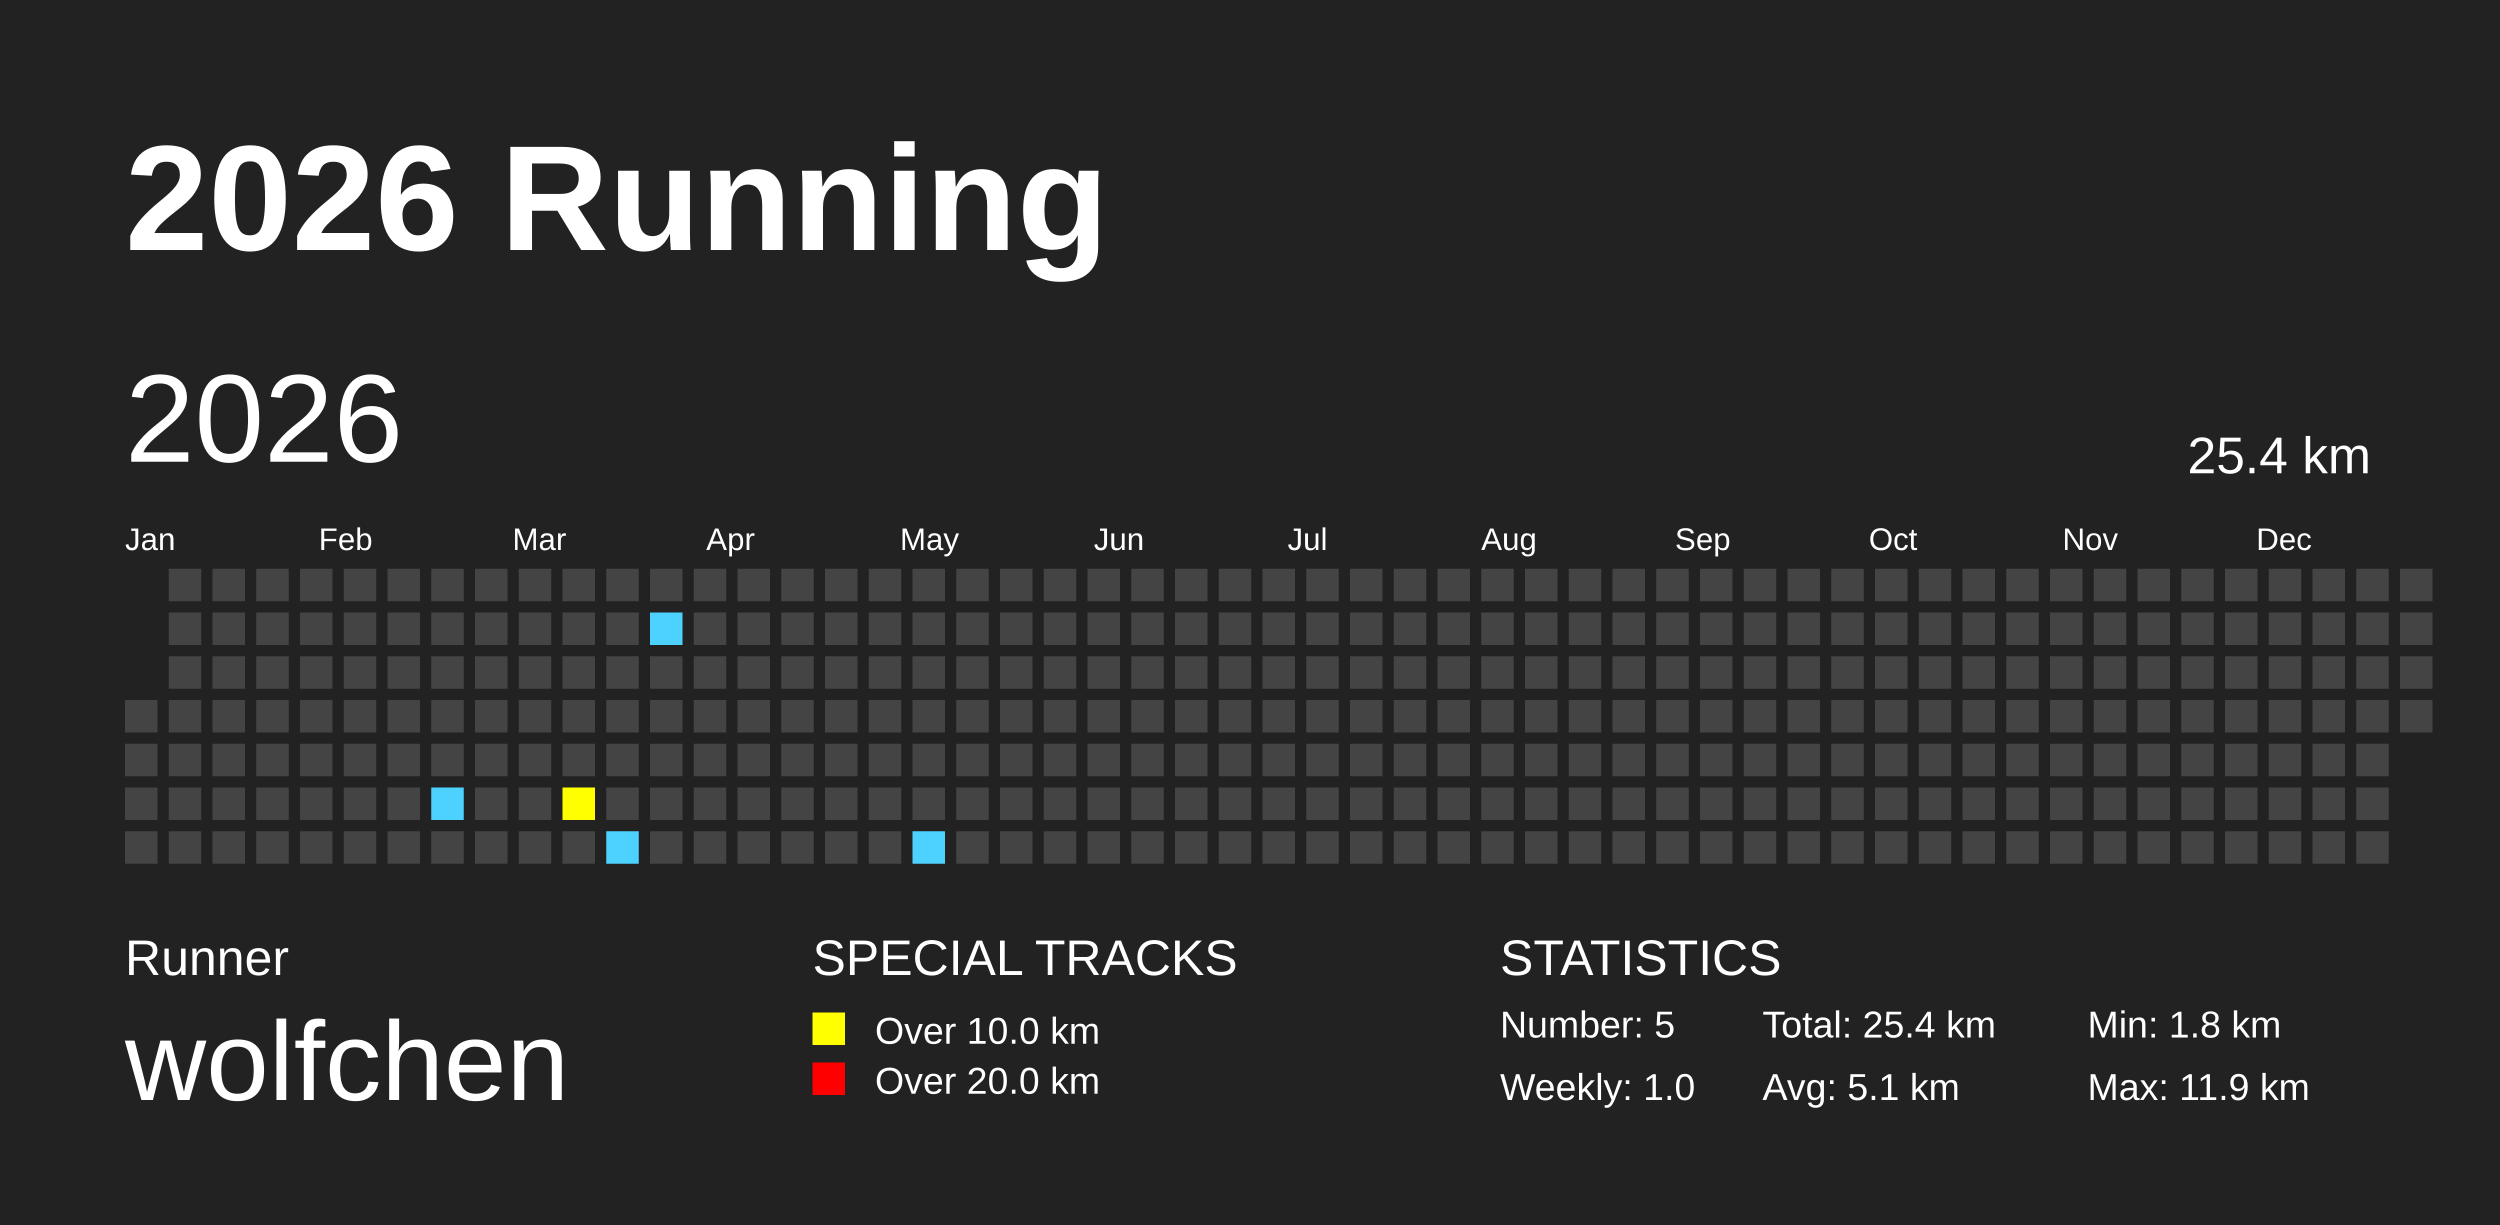
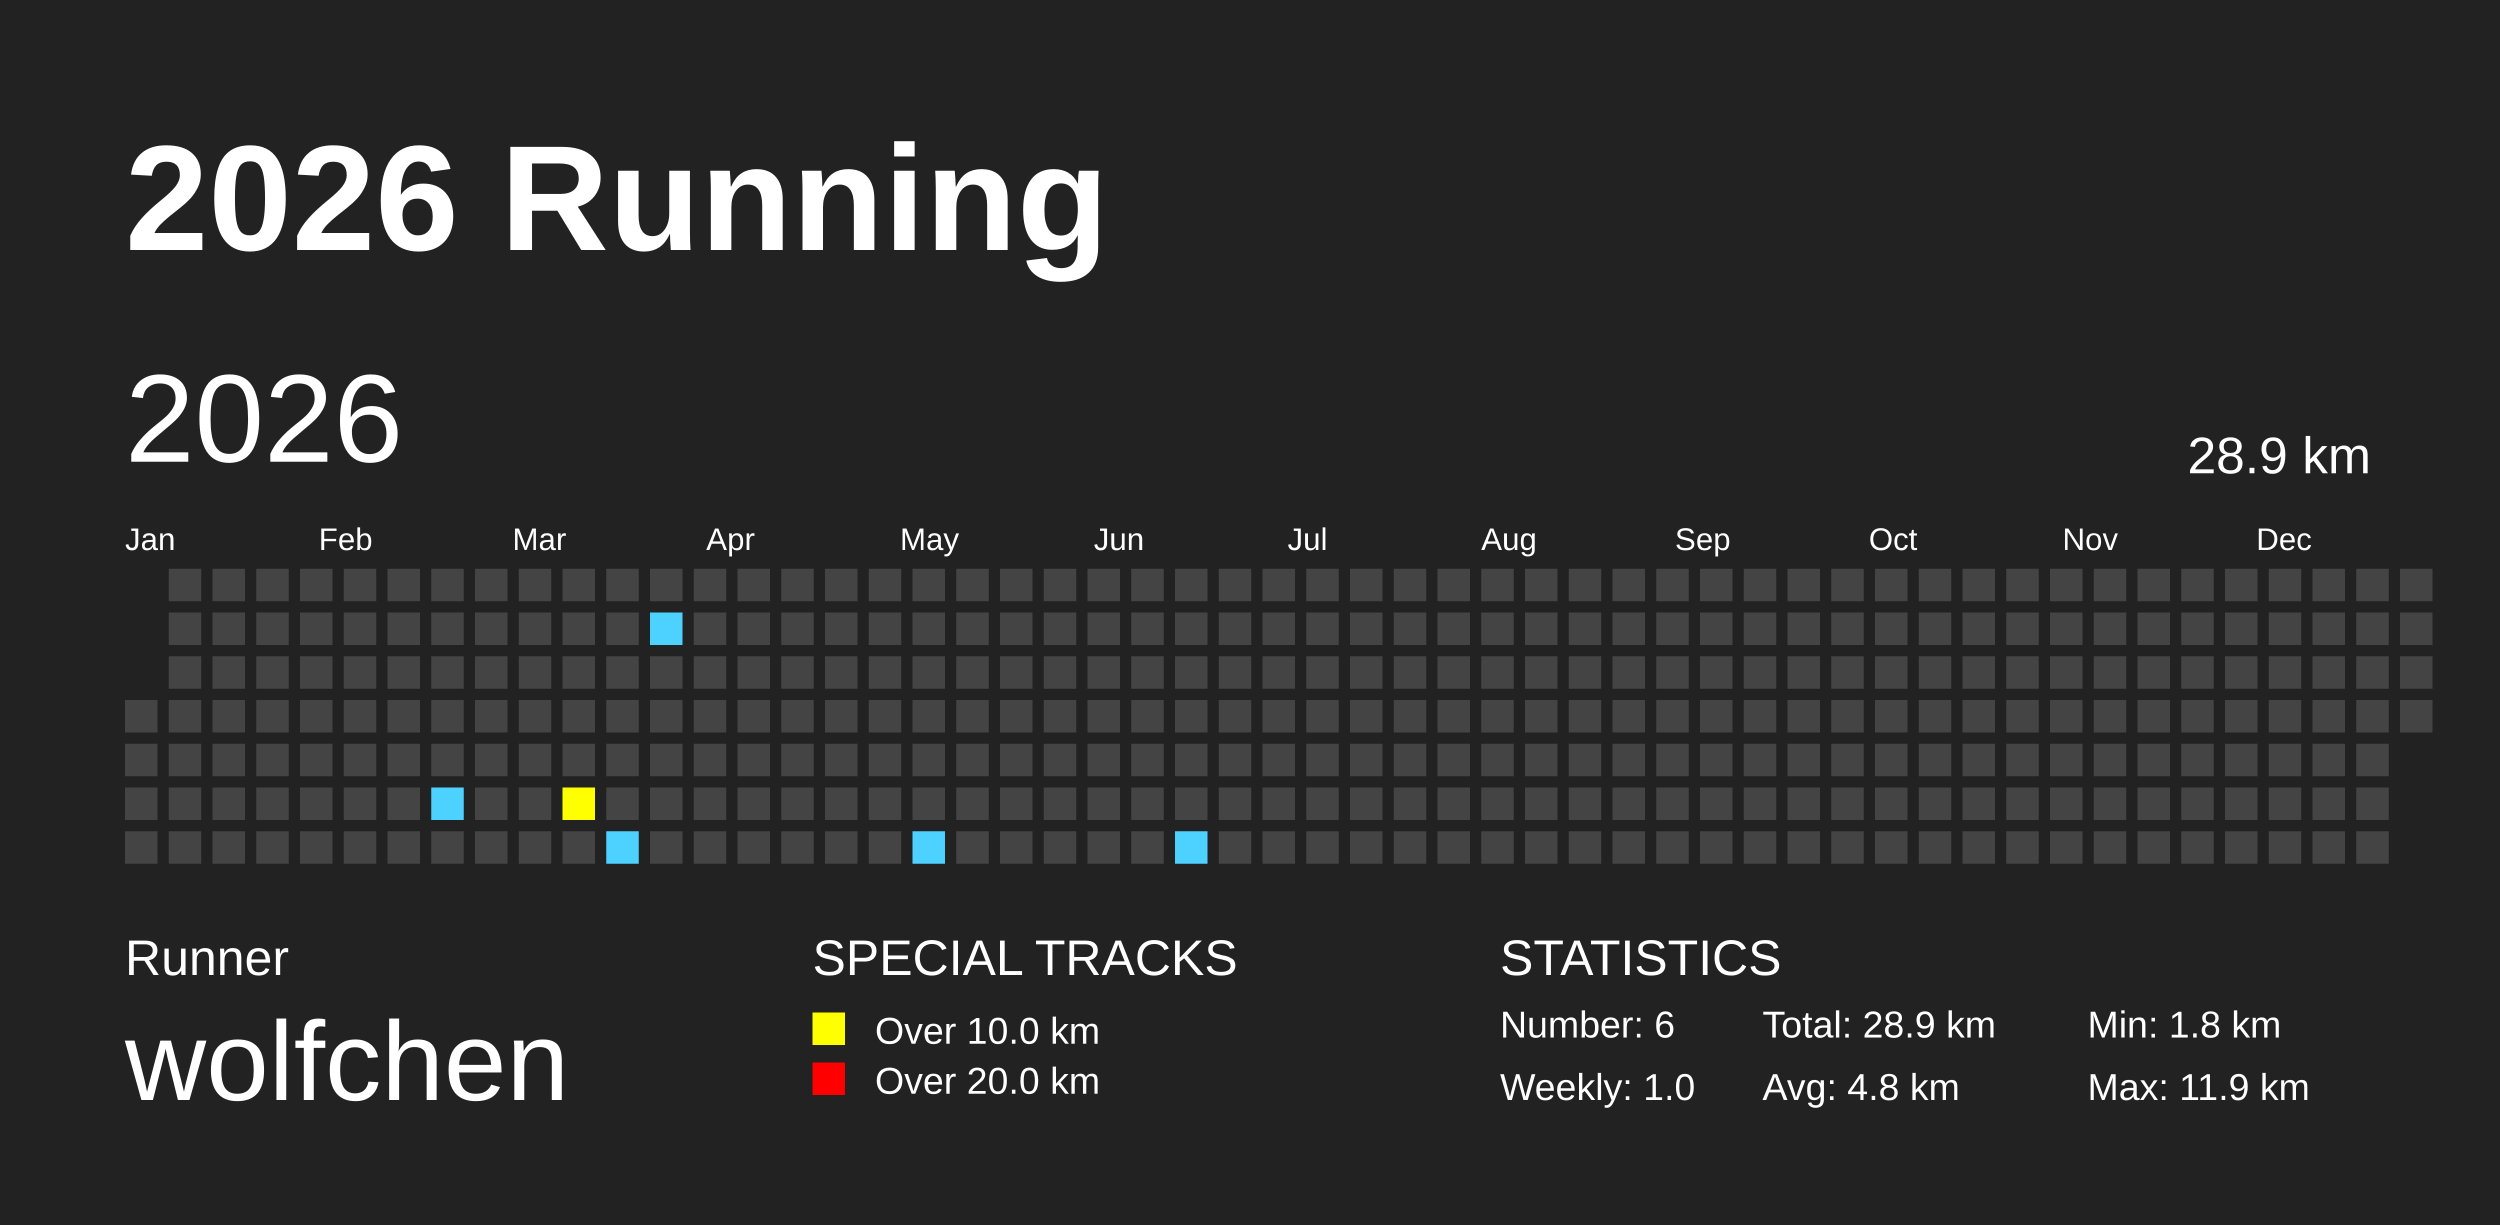
<svg xmlns="http://www.w3.org/2000/svg" baseProfile="full" height="98mm" version="1.1" viewBox="0,0,200,98" width="200mm">
  <defs />
  <rect fill="#222222" height="98" width="200" x="0" y="0" />
  <text fill="#FFFFFF" style="font-size:12px; font-family:Arial; font-weight:bold;" x="10" y="20">2026 Running</text>
  <text fill="#FFFFFF" style="font-size:4px; font-family:Arial" x="10" y="78">Runner</text>
  <text fill="#FFFFFF" style="font-size:9px; font-family:Arial" x="10" y="88">wolfchen</text>
  <text fill="#FFFFFF" style="font-size:4px; font-family:Arial" x="65" y="78">SPECIAL TRACKS</text>
  <rect fill="yellow" height="2.6" width="2.6" x="65" y="81" />
  <text fill="#FFFFFF" style="font-size:3px; font-family:Arial" x="70" y="83.5">Over 10.0 km</text>
  <rect fill="red" height="2.6" width="2.6" x="65" y="85" />
  <text fill="#FFFFFF" style="font-size:3px; font-family:Arial" x="70" y="87.5">Over 20.0 km</text>
  <text fill="#FFFFFF" style="font-size:4px; font-family:Arial" x="120" y="78">STATISTICS</text>
-   <text fill="#FFFFFF" style="font-size:3px; font-family:Arial" x="120" y="83">Number: 5</text>
+   <text fill="#FFFFFF" style="font-size:3px; font-family:Arial" x="120" y="83">Number: 6</text>
  <text fill="#FFFFFF" style="font-size:3px; font-family:Arial" x="120" y="88">Weekly: 1.0</text>
-   <text fill="#FFFFFF" style="font-size:3px; font-family:Arial" x="141" y="83">Total: 25.4 km</text>
-   <text fill="#FFFFFF" style="font-size:3px; font-family:Arial" x="141" y="88">Avg: 5.1 km</text>
+   <text fill="#FFFFFF" style="font-size:3px; font-family:Arial" x="141" y="83">Total: 28.9 km</text>
+   <text fill="#FFFFFF" style="font-size:3px; font-family:Arial" x="141" y="88">Avg: 4.8 km</text>
  <text fill="#FFFFFF" style="font-size:3px; font-family:Arial" x="167" y="83">Min: 1.8 km</text>
  <text fill="#FFFFFF" style="font-size:3px; font-family:Arial" x="167" y="88">Max: 11.9 km</text>
  <text dominant-baseline="hanging" fill="#FFFFFF" style="font-size:10.0px; font-family:Arial;" x="10" y="30">2026</text>
-   <text dominant-baseline="hanging" fill="#FFFFFF" style="font-size:4.125px; font-family:Arial;" x="175" y="35">25.4 km</text>
+   <text dominant-baseline="hanging" fill="#FFFFFF" style="font-size:4.125px; font-family:Arial;" x="175" y="35">28.9 km</text>
  <text fill="#FFFFFF" style="font-size:2.5px; font-family:Arial" x="10.0" y="44">Jan</text>
  <text fill="#FFFFFF" style="font-size:2.5px; font-family:Arial" x="25.5" y="44">Feb</text>
  <text fill="#FFFFFF" style="font-size:2.5px; font-family:Arial" x="41.0" y="44">Mar</text>
  <text fill="#FFFFFF" style="font-size:2.5px; font-family:Arial" x="56.5" y="44">Apr</text>
  <text fill="#FFFFFF" style="font-size:2.5px; font-family:Arial" x="72.0" y="44">May</text>
  <text fill="#FFFFFF" style="font-size:2.5px; font-family:Arial" x="87.5" y="44">Jun</text>
  <text fill="#FFFFFF" style="font-size:2.5px; font-family:Arial" x="103.0" y="44">Jul</text>
  <text fill="#FFFFFF" style="font-size:2.5px; font-family:Arial" x="118.5" y="44">Aug</text>
  <text fill="#FFFFFF" style="font-size:2.5px; font-family:Arial" x="134.0" y="44">Sep</text>
  <text fill="#FFFFFF" style="font-size:2.5px; font-family:Arial" x="149.5" y="44">Oct</text>
  <text fill="#FFFFFF" style="font-size:2.5px; font-family:Arial" x="165.0" y="44">Nov</text>
  <text fill="#FFFFFF" style="font-size:2.5px; font-family:Arial" x="180.5" y="44">Dec</text>
  <rect fill="#444444" height="2.6" width="2.6" x="10.0" y="56.0" />
  <rect fill="#444444" height="2.6" width="2.6" x="10.0" y="59.5" />
  <rect fill="#444444" height="2.6" width="2.6" x="10.0" y="63.0" />
  <rect fill="#444444" height="2.6" width="2.6" x="10.0" y="66.5" />
  <rect fill="#444444" height="2.6" width="2.6" x="13.5" y="45.5" />
  <rect fill="#444444" height="2.6" width="2.6" x="13.5" y="49.0" />
  <rect fill="#444444" height="2.6" width="2.6" x="13.5" y="52.5" />
  <rect fill="#444444" height="2.6" width="2.6" x="13.5" y="56.0" />
  <rect fill="#444444" height="2.6" width="2.6" x="13.5" y="59.5" />
  <rect fill="#444444" height="2.6" width="2.6" x="13.5" y="63.0" />
  <rect fill="#444444" height="2.6" width="2.6" x="13.5" y="66.5" />
  <rect fill="#444444" height="2.6" width="2.6" x="17.0" y="45.5" />
  <rect fill="#444444" height="2.6" width="2.6" x="17.0" y="49.0" />
  <rect fill="#444444" height="2.6" width="2.6" x="17.0" y="52.5" />
  <rect fill="#444444" height="2.6" width="2.6" x="17.0" y="56.0" />
  <rect fill="#444444" height="2.6" width="2.6" x="17.0" y="59.5" />
  <rect fill="#444444" height="2.6" width="2.6" x="17.0" y="63.0" />
  <rect fill="#444444" height="2.6" width="2.6" x="17.0" y="66.5" />
  <rect fill="#444444" height="2.6" width="2.6" x="20.5" y="45.5" />
  <rect fill="#444444" height="2.6" width="2.6" x="20.5" y="49.0" />
  <rect fill="#444444" height="2.6" width="2.6" x="20.5" y="52.5" />
  <rect fill="#444444" height="2.6" width="2.6" x="20.5" y="56.0" />
  <rect fill="#444444" height="2.6" width="2.6" x="20.5" y="59.5" />
  <rect fill="#444444" height="2.6" width="2.6" x="20.5" y="63.0" />
  <rect fill="#444444" height="2.6" width="2.6" x="20.5" y="66.5" />
  <rect fill="#444444" height="2.6" width="2.6" x="24.0" y="45.5" />
  <rect fill="#444444" height="2.6" width="2.6" x="24.0" y="49.0" />
  <rect fill="#444444" height="2.6" width="2.6" x="24.0" y="52.5" />
  <rect fill="#444444" height="2.6" width="2.6" x="24.0" y="56.0" />
  <rect fill="#444444" height="2.6" width="2.6" x="24.0" y="59.5" />
  <rect fill="#444444" height="2.6" width="2.6" x="24.0" y="63.0" />
  <rect fill="#444444" height="2.6" width="2.6" x="24.0" y="66.5" />
  <rect fill="#444444" height="2.6" width="2.6" x="27.5" y="45.5" />
  <rect fill="#444444" height="2.6" width="2.6" x="27.5" y="49.0" />
  <rect fill="#444444" height="2.6" width="2.6" x="27.5" y="52.5" />
  <rect fill="#444444" height="2.6" width="2.6" x="27.5" y="56.0" />
  <rect fill="#444444" height="2.6" width="2.6" x="27.5" y="59.5" />
  <rect fill="#444444" height="2.6" width="2.6" x="27.5" y="63.0" />
  <rect fill="#444444" height="2.6" width="2.6" x="27.5" y="66.5" />
  <rect fill="#444444" height="2.6" width="2.6" x="31.0" y="45.5" />
  <rect fill="#444444" height="2.6" width="2.6" x="31.0" y="49.0" />
  <rect fill="#444444" height="2.6" width="2.6" x="31.0" y="52.5" />
  <rect fill="#444444" height="2.6" width="2.6" x="31.0" y="56.0" />
  <rect fill="#444444" height="2.6" width="2.6" x="31.0" y="59.5" />
  <rect fill="#444444" height="2.6" width="2.6" x="31.0" y="63.0" />
  <rect fill="#444444" height="2.6" width="2.6" x="31.0" y="66.5" />
  <rect fill="#444444" height="2.6" width="2.6" x="34.5" y="45.5" />
  <rect fill="#444444" height="2.6" width="2.6" x="34.5" y="49.0" />
  <rect fill="#444444" height="2.6" width="2.6" x="34.5" y="52.5" />
  <rect fill="#444444" height="2.6" width="2.6" x="34.5" y="56.0" />
  <rect fill="#444444" height="2.6" width="2.6" x="34.5" y="59.5" />
  <rect fill="#4DD2FF" height="2.6" width="2.6" x="34.5" y="63.0" />
  <rect fill="#444444" height="2.6" width="2.6" x="34.5" y="66.5" />
  <rect fill="#444444" height="2.6" width="2.6" x="38.0" y="45.5" />
  <rect fill="#444444" height="2.6" width="2.6" x="38.0" y="49.0" />
  <rect fill="#444444" height="2.6" width="2.6" x="38.0" y="52.5" />
  <rect fill="#444444" height="2.6" width="2.6" x="38.0" y="56.0" />
  <rect fill="#444444" height="2.6" width="2.6" x="38.0" y="59.5" />
  <rect fill="#444444" height="2.6" width="2.6" x="38.0" y="63.0" />
  <rect fill="#444444" height="2.6" width="2.6" x="38.0" y="66.5" />
  <rect fill="#444444" height="2.6" width="2.6" x="41.5" y="45.5" />
  <rect fill="#444444" height="2.6" width="2.6" x="41.5" y="49.0" />
  <rect fill="#444444" height="2.6" width="2.6" x="41.5" y="52.5" />
  <rect fill="#444444" height="2.6" width="2.6" x="41.5" y="56.0" />
  <rect fill="#444444" height="2.6" width="2.6" x="41.5" y="59.5" />
  <rect fill="#444444" height="2.6" width="2.6" x="41.5" y="63.0" />
  <rect fill="#444444" height="2.6" width="2.6" x="41.5" y="66.5" />
  <rect fill="#444444" height="2.6" width="2.6" x="45.0" y="45.5" />
  <rect fill="#444444" height="2.6" width="2.6" x="45.0" y="49.0" />
  <rect fill="#444444" height="2.6" width="2.6" x="45.0" y="52.5" />
  <rect fill="#444444" height="2.6" width="2.6" x="45.0" y="56.0" />
  <rect fill="#444444" height="2.6" width="2.6" x="45.0" y="59.5" />
  <rect fill="yellow" height="2.6" width="2.6" x="45.0" y="63.0" />
  <rect fill="#444444" height="2.6" width="2.6" x="45.0" y="66.5" />
  <rect fill="#444444" height="2.6" width="2.6" x="48.5" y="45.5" />
  <rect fill="#444444" height="2.6" width="2.6" x="48.5" y="49.0" />
  <rect fill="#444444" height="2.6" width="2.6" x="48.5" y="52.5" />
  <rect fill="#444444" height="2.6" width="2.6" x="48.5" y="56.0" />
  <rect fill="#444444" height="2.6" width="2.6" x="48.5" y="59.5" />
  <rect fill="#444444" height="2.6" width="2.6" x="48.5" y="63.0" />
  <rect fill="#4DD2FF" height="2.6" width="2.6" x="48.5" y="66.5" />
  <rect fill="#444444" height="2.6" width="2.6" x="52.0" y="45.5" />
  <rect fill="#4DD2FF" height="2.6" width="2.6" x="52.0" y="49.0" />
  <rect fill="#444444" height="2.6" width="2.6" x="52.0" y="52.5" />
  <rect fill="#444444" height="2.6" width="2.6" x="52.0" y="56.0" />
  <rect fill="#444444" height="2.6" width="2.6" x="52.0" y="59.5" />
  <rect fill="#444444" height="2.6" width="2.6" x="52.0" y="63.0" />
  <rect fill="#444444" height="2.6" width="2.6" x="52.0" y="66.5" />
  <rect fill="#444444" height="2.6" width="2.6" x="55.5" y="45.5" />
  <rect fill="#444444" height="2.6" width="2.6" x="55.5" y="49.0" />
  <rect fill="#444444" height="2.6" width="2.6" x="55.5" y="52.5" />
  <rect fill="#444444" height="2.6" width="2.6" x="55.5" y="56.0" />
  <rect fill="#444444" height="2.6" width="2.6" x="55.5" y="59.5" />
  <rect fill="#444444" height="2.6" width="2.6" x="55.5" y="63.0" />
  <rect fill="#444444" height="2.6" width="2.6" x="55.5" y="66.5" />
  <rect fill="#444444" height="2.6" width="2.6" x="59.0" y="45.5" />
  <rect fill="#444444" height="2.6" width="2.6" x="59.0" y="49.0" />
  <rect fill="#444444" height="2.6" width="2.6" x="59.0" y="52.5" />
  <rect fill="#444444" height="2.6" width="2.6" x="59.0" y="56.0" />
  <rect fill="#444444" height="2.6" width="2.6" x="59.0" y="59.5" />
  <rect fill="#444444" height="2.6" width="2.6" x="59.0" y="63.0" />
  <rect fill="#444444" height="2.6" width="2.6" x="59.0" y="66.5" />
  <rect fill="#444444" height="2.6" width="2.6" x="62.5" y="45.5" />
  <rect fill="#444444" height="2.6" width="2.6" x="62.5" y="49.0" />
  <rect fill="#444444" height="2.6" width="2.6" x="62.5" y="52.5" />
  <rect fill="#444444" height="2.6" width="2.6" x="62.5" y="56.0" />
  <rect fill="#444444" height="2.6" width="2.6" x="62.5" y="59.5" />
  <rect fill="#444444" height="2.6" width="2.6" x="62.5" y="63.0" />
  <rect fill="#444444" height="2.6" width="2.6" x="62.5" y="66.5" />
  <rect fill="#444444" height="2.6" width="2.6" x="66.0" y="45.5" />
  <rect fill="#444444" height="2.6" width="2.6" x="66.0" y="49.0" />
  <rect fill="#444444" height="2.6" width="2.6" x="66.0" y="52.5" />
  <rect fill="#444444" height="2.6" width="2.6" x="66.0" y="56.0" />
  <rect fill="#444444" height="2.6" width="2.6" x="66.0" y="59.5" />
  <rect fill="#444444" height="2.6" width="2.6" x="66.0" y="63.0" />
  <rect fill="#444444" height="2.6" width="2.6" x="66.0" y="66.5" />
  <rect fill="#444444" height="2.6" width="2.6" x="69.5" y="45.5" />
  <rect fill="#444444" height="2.6" width="2.6" x="69.5" y="49.0" />
  <rect fill="#444444" height="2.6" width="2.6" x="69.5" y="52.5" />
  <rect fill="#444444" height="2.6" width="2.6" x="69.5" y="56.0" />
  <rect fill="#444444" height="2.6" width="2.6" x="69.5" y="59.5" />
  <rect fill="#444444" height="2.6" width="2.6" x="69.5" y="63.0" />
  <rect fill="#444444" height="2.6" width="2.6" x="69.5" y="66.5" />
  <rect fill="#444444" height="2.6" width="2.6" x="73.0" y="45.5" />
  <rect fill="#444444" height="2.6" width="2.6" x="73.0" y="49.0" />
  <rect fill="#444444" height="2.6" width="2.6" x="73.0" y="52.5" />
  <rect fill="#444444" height="2.6" width="2.6" x="73.0" y="56.0" />
  <rect fill="#444444" height="2.6" width="2.6" x="73.0" y="59.5" />
  <rect fill="#444444" height="2.6" width="2.6" x="73.0" y="63.0" />
  <rect fill="#4DD2FF" height="2.6" width="2.6" x="73.0" y="66.5" />
  <rect fill="#444444" height="2.6" width="2.6" x="76.5" y="45.5" />
  <rect fill="#444444" height="2.6" width="2.6" x="76.5" y="49.0" />
  <rect fill="#444444" height="2.6" width="2.6" x="76.5" y="52.5" />
  <rect fill="#444444" height="2.6" width="2.6" x="76.5" y="56.0" />
  <rect fill="#444444" height="2.6" width="2.6" x="76.5" y="59.5" />
  <rect fill="#444444" height="2.6" width="2.6" x="76.5" y="63.0" />
  <rect fill="#444444" height="2.6" width="2.6" x="76.5" y="66.5" />
  <rect fill="#444444" height="2.6" width="2.6" x="80.0" y="45.5" />
  <rect fill="#444444" height="2.6" width="2.6" x="80.0" y="49.0" />
  <rect fill="#444444" height="2.6" width="2.6" x="80.0" y="52.5" />
  <rect fill="#444444" height="2.6" width="2.6" x="80.0" y="56.0" />
  <rect fill="#444444" height="2.6" width="2.6" x="80.0" y="59.5" />
  <rect fill="#444444" height="2.6" width="2.6" x="80.0" y="63.0" />
  <rect fill="#444444" height="2.6" width="2.6" x="80.0" y="66.5" />
  <rect fill="#444444" height="2.6" width="2.6" x="83.5" y="45.5" />
  <rect fill="#444444" height="2.6" width="2.6" x="83.5" y="49.0" />
  <rect fill="#444444" height="2.6" width="2.6" x="83.5" y="52.5" />
  <rect fill="#444444" height="2.6" width="2.6" x="83.5" y="56.0" />
  <rect fill="#444444" height="2.6" width="2.6" x="83.5" y="59.5" />
  <rect fill="#444444" height="2.6" width="2.6" x="83.5" y="63.0" />
  <rect fill="#444444" height="2.6" width="2.6" x="83.5" y="66.5" />
  <rect fill="#444444" height="2.6" width="2.6" x="87.0" y="45.5" />
  <rect fill="#444444" height="2.6" width="2.6" x="87.0" y="49.0" />
  <rect fill="#444444" height="2.6" width="2.6" x="87.0" y="52.5" />
  <rect fill="#444444" height="2.6" width="2.6" x="87.0" y="56.0" />
  <rect fill="#444444" height="2.6" width="2.6" x="87.0" y="59.5" />
  <rect fill="#444444" height="2.6" width="2.6" x="87.0" y="63.0" />
  <rect fill="#444444" height="2.6" width="2.6" x="87.0" y="66.5" />
  <rect fill="#444444" height="2.6" width="2.6" x="90.5" y="45.5" />
  <rect fill="#444444" height="2.6" width="2.6" x="90.5" y="49.0" />
  <rect fill="#444444" height="2.6" width="2.6" x="90.5" y="52.5" />
  <rect fill="#444444" height="2.6" width="2.6" x="90.5" y="56.0" />
  <rect fill="#444444" height="2.6" width="2.6" x="90.5" y="59.5" />
  <rect fill="#444444" height="2.6" width="2.6" x="90.5" y="63.0" />
  <rect fill="#444444" height="2.6" width="2.6" x="90.5" y="66.5" />
  <rect fill="#444444" height="2.6" width="2.6" x="94.0" y="45.5" />
  <rect fill="#444444" height="2.6" width="2.6" x="94.0" y="49.0" />
  <rect fill="#444444" height="2.6" width="2.6" x="94.0" y="52.5" />
  <rect fill="#444444" height="2.6" width="2.6" x="94.0" y="56.0" />
  <rect fill="#444444" height="2.6" width="2.6" x="94.0" y="59.5" />
  <rect fill="#444444" height="2.6" width="2.6" x="94.0" y="63.0" />
-   <rect fill="#444444" height="2.6" width="2.6" x="94.0" y="66.5" />
+   <rect fill="#4DD2FF" height="2.6" width="2.6" x="94.0" y="66.5" />
  <rect fill="#444444" height="2.6" width="2.6" x="97.5" y="45.5" />
  <rect fill="#444444" height="2.6" width="2.6" x="97.5" y="49.0" />
  <rect fill="#444444" height="2.6" width="2.6" x="97.5" y="52.5" />
  <rect fill="#444444" height="2.6" width="2.6" x="97.5" y="56.0" />
  <rect fill="#444444" height="2.6" width="2.6" x="97.5" y="59.5" />
  <rect fill="#444444" height="2.6" width="2.6" x="97.5" y="63.0" />
  <rect fill="#444444" height="2.6" width="2.6" x="97.5" y="66.5" />
  <rect fill="#444444" height="2.6" width="2.6" x="101.0" y="45.5" />
  <rect fill="#444444" height="2.6" width="2.6" x="101.0" y="49.0" />
  <rect fill="#444444" height="2.6" width="2.6" x="101.0" y="52.5" />
  <rect fill="#444444" height="2.6" width="2.6" x="101.0" y="56.0" />
  <rect fill="#444444" height="2.6" width="2.6" x="101.0" y="59.5" />
  <rect fill="#444444" height="2.6" width="2.6" x="101.0" y="63.0" />
  <rect fill="#444444" height="2.6" width="2.6" x="101.0" y="66.5" />
  <rect fill="#444444" height="2.6" width="2.6" x="104.5" y="45.5" />
  <rect fill="#444444" height="2.6" width="2.6" x="104.5" y="49.0" />
  <rect fill="#444444" height="2.6" width="2.6" x="104.5" y="52.5" />
  <rect fill="#444444" height="2.6" width="2.6" x="104.5" y="56.0" />
  <rect fill="#444444" height="2.6" width="2.6" x="104.5" y="59.5" />
  <rect fill="#444444" height="2.6" width="2.6" x="104.5" y="63.0" />
  <rect fill="#444444" height="2.6" width="2.6" x="104.5" y="66.5" />
  <rect fill="#444444" height="2.6" width="2.6" x="108.0" y="45.5" />
  <rect fill="#444444" height="2.6" width="2.6" x="108.0" y="49.0" />
  <rect fill="#444444" height="2.6" width="2.6" x="108.0" y="52.5" />
  <rect fill="#444444" height="2.6" width="2.6" x="108.0" y="56.0" />
  <rect fill="#444444" height="2.6" width="2.6" x="108.0" y="59.5" />
  <rect fill="#444444" height="2.6" width="2.6" x="108.0" y="63.0" />
  <rect fill="#444444" height="2.6" width="2.6" x="108.0" y="66.5" />
  <rect fill="#444444" height="2.6" width="2.6" x="111.5" y="45.5" />
  <rect fill="#444444" height="2.6" width="2.6" x="111.5" y="49.0" />
  <rect fill="#444444" height="2.6" width="2.6" x="111.5" y="52.5" />
  <rect fill="#444444" height="2.6" width="2.6" x="111.5" y="56.0" />
  <rect fill="#444444" height="2.6" width="2.6" x="111.5" y="59.5" />
  <rect fill="#444444" height="2.6" width="2.6" x="111.5" y="63.0" />
  <rect fill="#444444" height="2.6" width="2.6" x="111.5" y="66.5" />
  <rect fill="#444444" height="2.6" width="2.6" x="115.0" y="45.5" />
  <rect fill="#444444" height="2.6" width="2.6" x="115.0" y="49.0" />
  <rect fill="#444444" height="2.6" width="2.6" x="115.0" y="52.5" />
  <rect fill="#444444" height="2.6" width="2.6" x="115.0" y="56.0" />
  <rect fill="#444444" height="2.6" width="2.6" x="115.0" y="59.5" />
  <rect fill="#444444" height="2.6" width="2.6" x="115.0" y="63.0" />
  <rect fill="#444444" height="2.6" width="2.6" x="115.0" y="66.5" />
  <rect fill="#444444" height="2.6" width="2.6" x="118.5" y="45.5" />
  <rect fill="#444444" height="2.6" width="2.6" x="118.5" y="49.0" />
  <rect fill="#444444" height="2.6" width="2.6" x="118.5" y="52.5" />
  <rect fill="#444444" height="2.6" width="2.6" x="118.5" y="56.0" />
  <rect fill="#444444" height="2.6" width="2.6" x="118.5" y="59.5" />
  <rect fill="#444444" height="2.6" width="2.6" x="118.5" y="63.0" />
  <rect fill="#444444" height="2.6" width="2.6" x="118.5" y="66.5" />
  <rect fill="#444444" height="2.6" width="2.6" x="122.0" y="45.5" />
  <rect fill="#444444" height="2.6" width="2.6" x="122.0" y="49.0" />
  <rect fill="#444444" height="2.6" width="2.6" x="122.0" y="52.5" />
  <rect fill="#444444" height="2.6" width="2.6" x="122.0" y="56.0" />
  <rect fill="#444444" height="2.6" width="2.6" x="122.0" y="59.5" />
  <rect fill="#444444" height="2.6" width="2.6" x="122.0" y="63.0" />
  <rect fill="#444444" height="2.6" width="2.6" x="122.0" y="66.5" />
  <rect fill="#444444" height="2.6" width="2.6" x="125.5" y="45.5" />
  <rect fill="#444444" height="2.6" width="2.6" x="125.5" y="49.0" />
  <rect fill="#444444" height="2.6" width="2.6" x="125.5" y="52.5" />
  <rect fill="#444444" height="2.6" width="2.6" x="125.5" y="56.0" />
  <rect fill="#444444" height="2.6" width="2.6" x="125.5" y="59.5" />
  <rect fill="#444444" height="2.6" width="2.6" x="125.5" y="63.0" />
  <rect fill="#444444" height="2.6" width="2.6" x="125.5" y="66.5" />
  <rect fill="#444444" height="2.6" width="2.6" x="129.0" y="45.5" />
  <rect fill="#444444" height="2.6" width="2.6" x="129.0" y="49.0" />
  <rect fill="#444444" height="2.6" width="2.6" x="129.0" y="52.5" />
  <rect fill="#444444" height="2.6" width="2.6" x="129.0" y="56.0" />
  <rect fill="#444444" height="2.6" width="2.6" x="129.0" y="59.5" />
  <rect fill="#444444" height="2.6" width="2.6" x="129.0" y="63.0" />
  <rect fill="#444444" height="2.6" width="2.6" x="129.0" y="66.5" />
  <rect fill="#444444" height="2.6" width="2.6" x="132.5" y="45.5" />
  <rect fill="#444444" height="2.6" width="2.6" x="132.5" y="49.0" />
  <rect fill="#444444" height="2.6" width="2.6" x="132.5" y="52.5" />
  <rect fill="#444444" height="2.6" width="2.6" x="132.5" y="56.0" />
  <rect fill="#444444" height="2.6" width="2.6" x="132.5" y="59.5" />
  <rect fill="#444444" height="2.6" width="2.6" x="132.5" y="63.0" />
  <rect fill="#444444" height="2.6" width="2.6" x="132.5" y="66.5" />
  <rect fill="#444444" height="2.6" width="2.6" x="136.0" y="45.5" />
  <rect fill="#444444" height="2.6" width="2.6" x="136.0" y="49.0" />
  <rect fill="#444444" height="2.6" width="2.6" x="136.0" y="52.5" />
  <rect fill="#444444" height="2.6" width="2.6" x="136.0" y="56.0" />
  <rect fill="#444444" height="2.6" width="2.6" x="136.0" y="59.5" />
  <rect fill="#444444" height="2.6" width="2.6" x="136.0" y="63.0" />
  <rect fill="#444444" height="2.6" width="2.6" x="136.0" y="66.5" />
  <rect fill="#444444" height="2.6" width="2.6" x="139.5" y="45.5" />
  <rect fill="#444444" height="2.6" width="2.6" x="139.5" y="49.0" />
  <rect fill="#444444" height="2.6" width="2.6" x="139.5" y="52.5" />
  <rect fill="#444444" height="2.6" width="2.6" x="139.5" y="56.0" />
  <rect fill="#444444" height="2.6" width="2.6" x="139.5" y="59.5" />
  <rect fill="#444444" height="2.6" width="2.6" x="139.5" y="63.0" />
  <rect fill="#444444" height="2.6" width="2.6" x="139.5" y="66.5" />
  <rect fill="#444444" height="2.6" width="2.6" x="143.0" y="45.5" />
  <rect fill="#444444" height="2.6" width="2.6" x="143.0" y="49.0" />
  <rect fill="#444444" height="2.6" width="2.6" x="143.0" y="52.5" />
  <rect fill="#444444" height="2.6" width="2.6" x="143.0" y="56.0" />
  <rect fill="#444444" height="2.6" width="2.6" x="143.0" y="59.5" />
  <rect fill="#444444" height="2.6" width="2.6" x="143.0" y="63.0" />
  <rect fill="#444444" height="2.6" width="2.6" x="143.0" y="66.5" />
  <rect fill="#444444" height="2.6" width="2.6" x="146.5" y="45.5" />
  <rect fill="#444444" height="2.6" width="2.6" x="146.5" y="49.0" />
  <rect fill="#444444" height="2.6" width="2.6" x="146.5" y="52.5" />
  <rect fill="#444444" height="2.6" width="2.6" x="146.5" y="56.0" />
  <rect fill="#444444" height="2.6" width="2.6" x="146.5" y="59.5" />
  <rect fill="#444444" height="2.6" width="2.6" x="146.5" y="63.0" />
  <rect fill="#444444" height="2.6" width="2.6" x="146.5" y="66.5" />
  <rect fill="#444444" height="2.6" width="2.6" x="150.0" y="45.5" />
  <rect fill="#444444" height="2.6" width="2.6" x="150.0" y="49.0" />
  <rect fill="#444444" height="2.6" width="2.6" x="150.0" y="52.5" />
  <rect fill="#444444" height="2.6" width="2.6" x="150.0" y="56.0" />
  <rect fill="#444444" height="2.6" width="2.6" x="150.0" y="59.5" />
  <rect fill="#444444" height="2.6" width="2.6" x="150.0" y="63.0" />
  <rect fill="#444444" height="2.6" width="2.6" x="150.0" y="66.5" />
  <rect fill="#444444" height="2.6" width="2.6" x="153.5" y="45.5" />
  <rect fill="#444444" height="2.6" width="2.6" x="153.5" y="49.0" />
  <rect fill="#444444" height="2.6" width="2.6" x="153.5" y="52.5" />
  <rect fill="#444444" height="2.6" width="2.6" x="153.5" y="56.0" />
  <rect fill="#444444" height="2.6" width="2.6" x="153.5" y="59.5" />
  <rect fill="#444444" height="2.6" width="2.6" x="153.5" y="63.0" />
  <rect fill="#444444" height="2.6" width="2.6" x="153.5" y="66.5" />
  <rect fill="#444444" height="2.6" width="2.6" x="157.0" y="45.5" />
  <rect fill="#444444" height="2.6" width="2.6" x="157.0" y="49.0" />
  <rect fill="#444444" height="2.6" width="2.6" x="157.0" y="52.5" />
  <rect fill="#444444" height="2.6" width="2.6" x="157.0" y="56.0" />
  <rect fill="#444444" height="2.6" width="2.6" x="157.0" y="59.5" />
  <rect fill="#444444" height="2.6" width="2.6" x="157.0" y="63.0" />
  <rect fill="#444444" height="2.6" width="2.6" x="157.0" y="66.5" />
  <rect fill="#444444" height="2.6" width="2.6" x="160.5" y="45.5" />
  <rect fill="#444444" height="2.6" width="2.6" x="160.5" y="49.0" />
  <rect fill="#444444" height="2.6" width="2.6" x="160.5" y="52.5" />
  <rect fill="#444444" height="2.6" width="2.6" x="160.5" y="56.0" />
  <rect fill="#444444" height="2.6" width="2.6" x="160.5" y="59.5" />
  <rect fill="#444444" height="2.6" width="2.6" x="160.5" y="63.0" />
  <rect fill="#444444" height="2.6" width="2.6" x="160.5" y="66.5" />
  <rect fill="#444444" height="2.6" width="2.6" x="164.0" y="45.5" />
  <rect fill="#444444" height="2.6" width="2.6" x="164.0" y="49.0" />
  <rect fill="#444444" height="2.6" width="2.6" x="164.0" y="52.5" />
  <rect fill="#444444" height="2.6" width="2.6" x="164.0" y="56.0" />
  <rect fill="#444444" height="2.6" width="2.6" x="164.0" y="59.5" />
  <rect fill="#444444" height="2.6" width="2.6" x="164.0" y="63.0" />
  <rect fill="#444444" height="2.6" width="2.6" x="164.0" y="66.5" />
  <rect fill="#444444" height="2.6" width="2.6" x="167.5" y="45.5" />
  <rect fill="#444444" height="2.6" width="2.6" x="167.5" y="49.0" />
  <rect fill="#444444" height="2.6" width="2.6" x="167.5" y="52.5" />
  <rect fill="#444444" height="2.6" width="2.6" x="167.5" y="56.0" />
  <rect fill="#444444" height="2.6" width="2.6" x="167.5" y="59.5" />
  <rect fill="#444444" height="2.6" width="2.6" x="167.5" y="63.0" />
  <rect fill="#444444" height="2.6" width="2.6" x="167.5" y="66.5" />
  <rect fill="#444444" height="2.6" width="2.6" x="171.0" y="45.5" />
  <rect fill="#444444" height="2.6" width="2.6" x="171.0" y="49.0" />
  <rect fill="#444444" height="2.6" width="2.6" x="171.0" y="52.5" />
  <rect fill="#444444" height="2.6" width="2.6" x="171.0" y="56.0" />
  <rect fill="#444444" height="2.6" width="2.6" x="171.0" y="59.5" />
  <rect fill="#444444" height="2.6" width="2.6" x="171.0" y="63.0" />
  <rect fill="#444444" height="2.6" width="2.6" x="171.0" y="66.5" />
  <rect fill="#444444" height="2.6" width="2.6" x="174.5" y="45.5" />
  <rect fill="#444444" height="2.6" width="2.6" x="174.5" y="49.0" />
  <rect fill="#444444" height="2.6" width="2.6" x="174.5" y="52.5" />
  <rect fill="#444444" height="2.6" width="2.6" x="174.5" y="56.0" />
  <rect fill="#444444" height="2.6" width="2.6" x="174.5" y="59.5" />
  <rect fill="#444444" height="2.6" width="2.6" x="174.5" y="63.0" />
  <rect fill="#444444" height="2.6" width="2.6" x="174.5" y="66.5" />
  <rect fill="#444444" height="2.6" width="2.6" x="178.0" y="45.5" />
  <rect fill="#444444" height="2.6" width="2.6" x="178.0" y="49.0" />
  <rect fill="#444444" height="2.6" width="2.6" x="178.0" y="52.5" />
  <rect fill="#444444" height="2.6" width="2.6" x="178.0" y="56.0" />
  <rect fill="#444444" height="2.6" width="2.6" x="178.0" y="59.5" />
  <rect fill="#444444" height="2.6" width="2.6" x="178.0" y="63.0" />
  <rect fill="#444444" height="2.6" width="2.6" x="178.0" y="66.5" />
  <rect fill="#444444" height="2.6" width="2.6" x="181.5" y="45.5" />
  <rect fill="#444444" height="2.6" width="2.6" x="181.5" y="49.0" />
  <rect fill="#444444" height="2.6" width="2.6" x="181.5" y="52.5" />
  <rect fill="#444444" height="2.6" width="2.6" x="181.5" y="56.0" />
  <rect fill="#444444" height="2.6" width="2.6" x="181.5" y="59.5" />
  <rect fill="#444444" height="2.6" width="2.6" x="181.5" y="63.0" />
  <rect fill="#444444" height="2.6" width="2.6" x="181.5" y="66.5" />
  <rect fill="#444444" height="2.6" width="2.6" x="185.0" y="45.5" />
  <rect fill="#444444" height="2.6" width="2.6" x="185.0" y="49.0" />
  <rect fill="#444444" height="2.6" width="2.6" x="185.0" y="52.5" />
  <rect fill="#444444" height="2.6" width="2.6" x="185.0" y="56.0" />
  <rect fill="#444444" height="2.6" width="2.6" x="185.0" y="59.5" />
  <rect fill="#444444" height="2.6" width="2.6" x="185.0" y="63.0" />
  <rect fill="#444444" height="2.6" width="2.6" x="185.0" y="66.5" />
  <rect fill="#444444" height="2.6" width="2.6" x="188.5" y="45.5" />
  <rect fill="#444444" height="2.6" width="2.6" x="188.5" y="49.0" />
  <rect fill="#444444" height="2.6" width="2.6" x="188.5" y="52.5" />
  <rect fill="#444444" height="2.6" width="2.6" x="188.5" y="56.0" />
  <rect fill="#444444" height="2.6" width="2.6" x="188.5" y="59.5" />
  <rect fill="#444444" height="2.6" width="2.6" x="188.5" y="63.0" />
  <rect fill="#444444" height="2.6" width="2.6" x="188.5" y="66.5" />
  <rect fill="#444444" height="2.6" width="2.6" x="192.0" y="45.5" />
  <rect fill="#444444" height="2.6" width="2.6" x="192.0" y="49.0" />
  <rect fill="#444444" height="2.6" width="2.6" x="192.0" y="52.5" />
  <rect fill="#444444" height="2.6" width="2.6" x="192.0" y="56.0" />
</svg>
